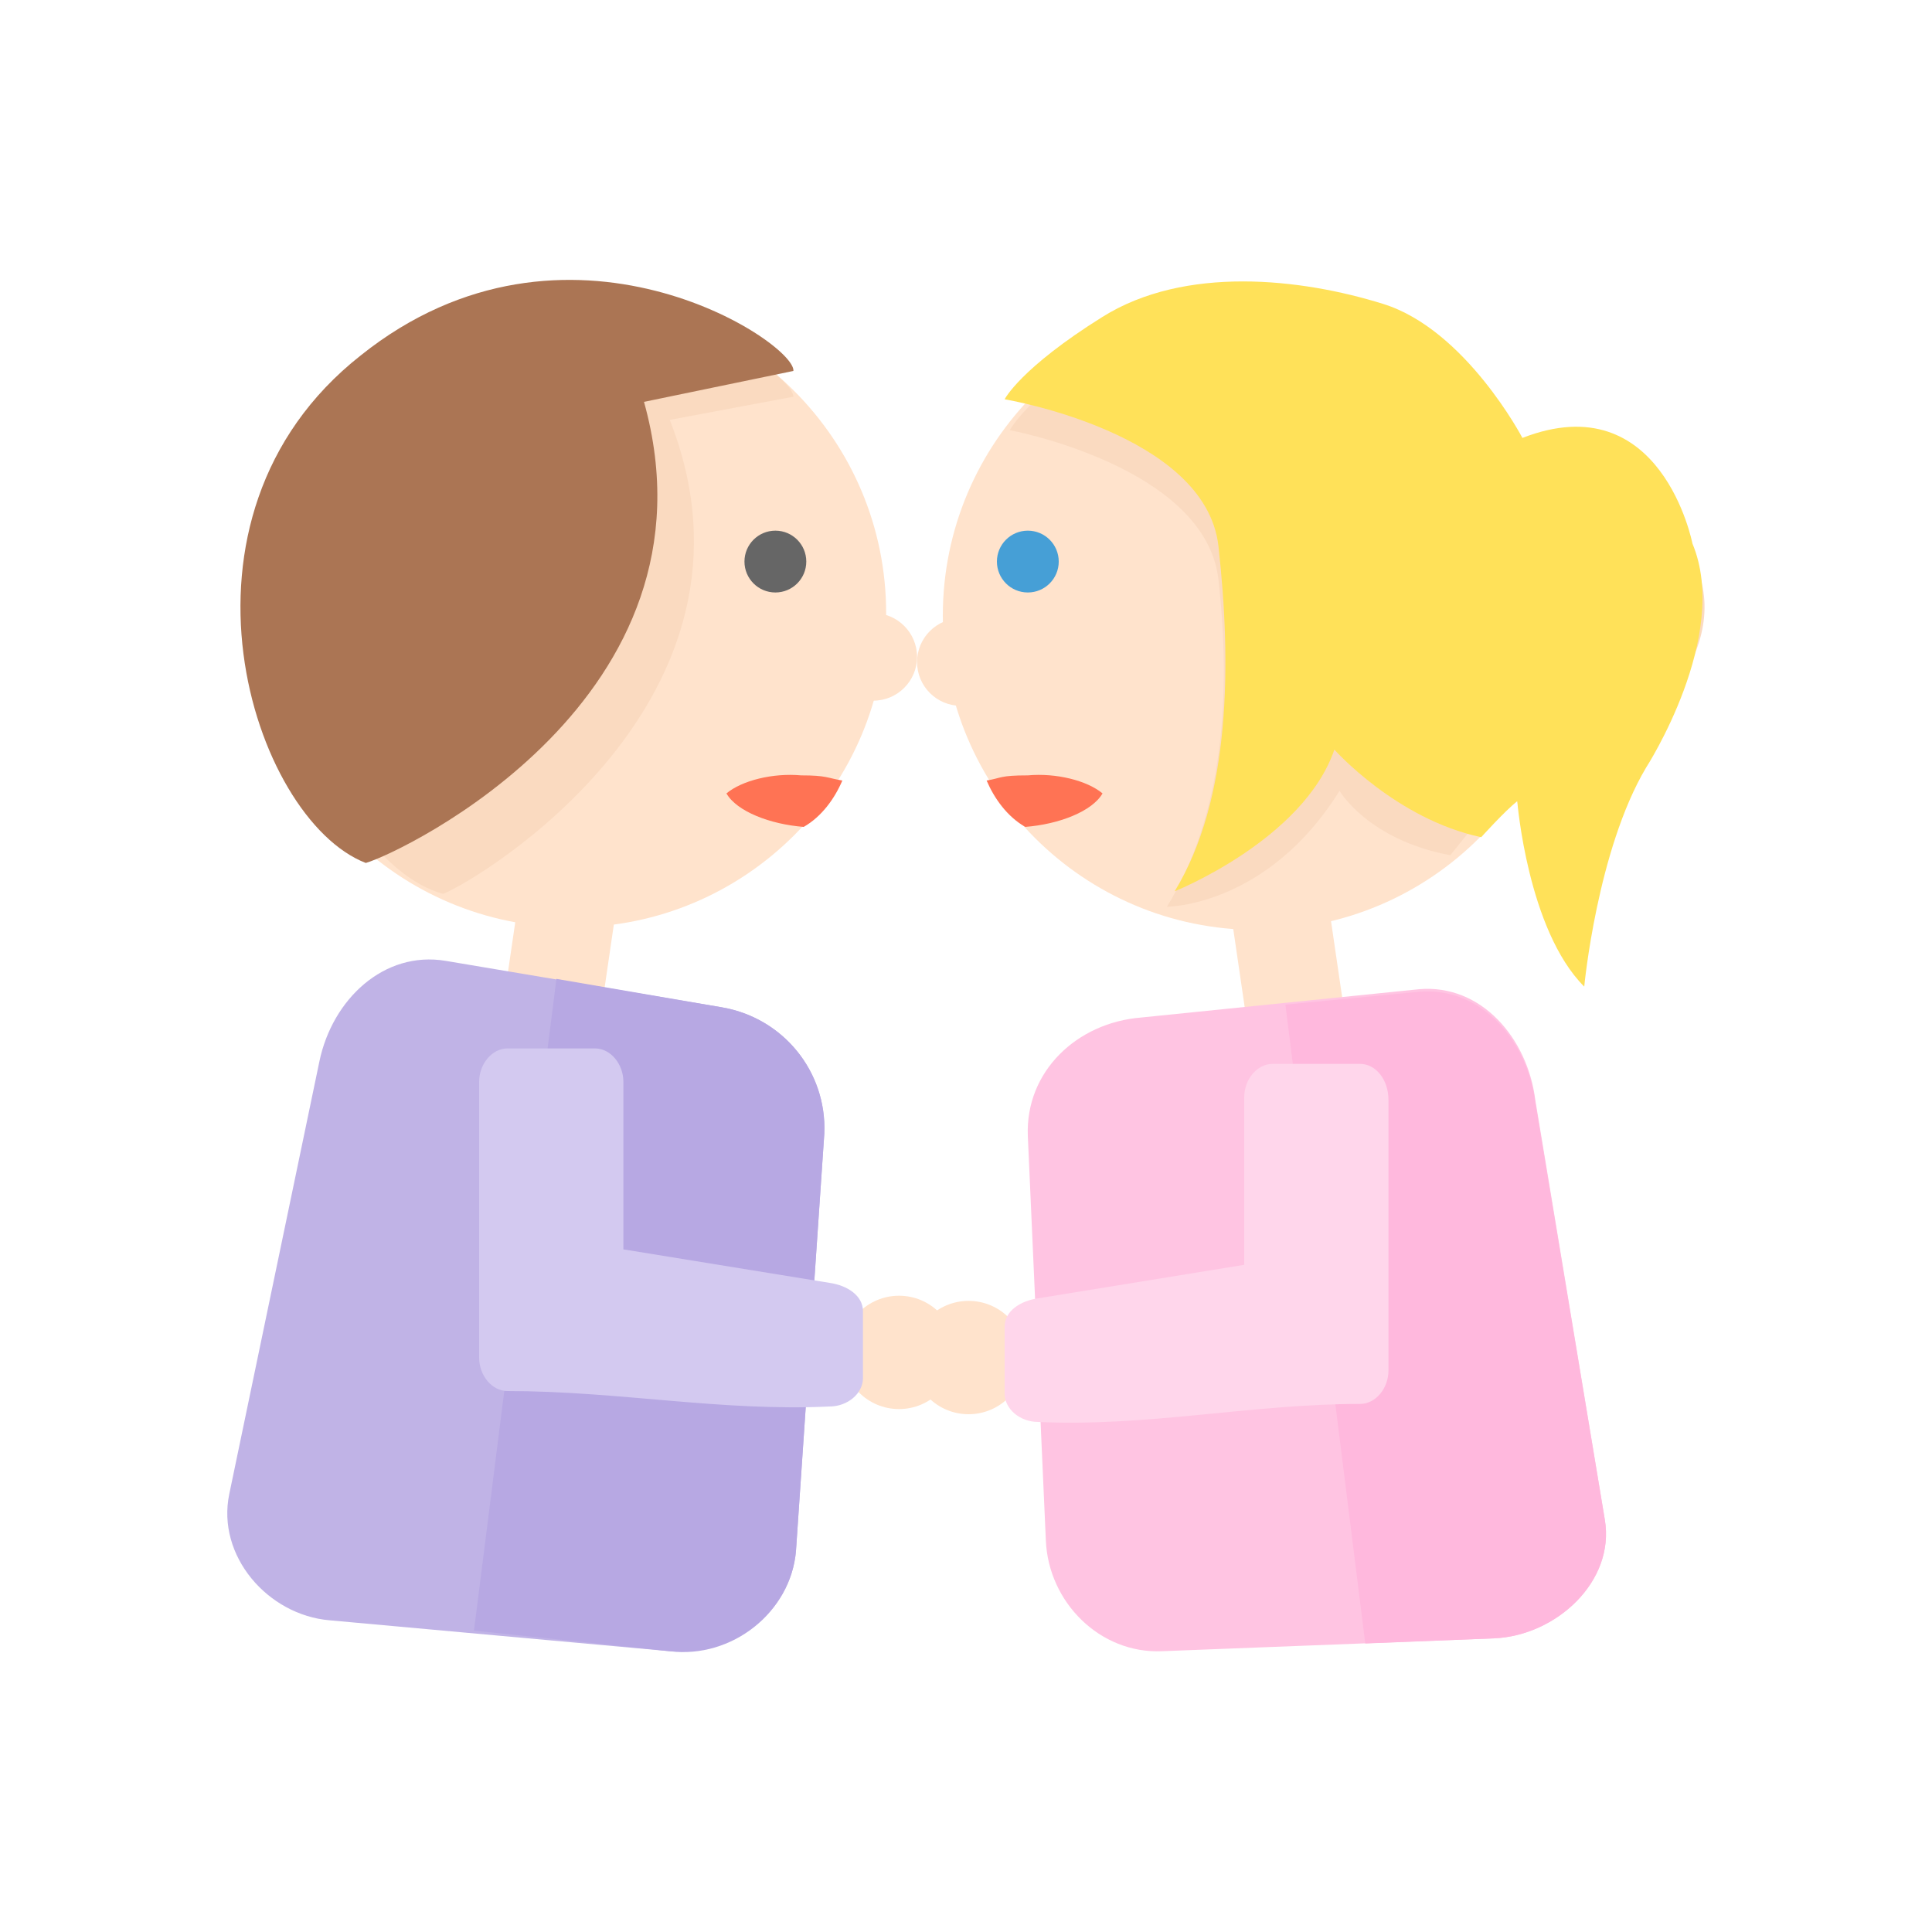
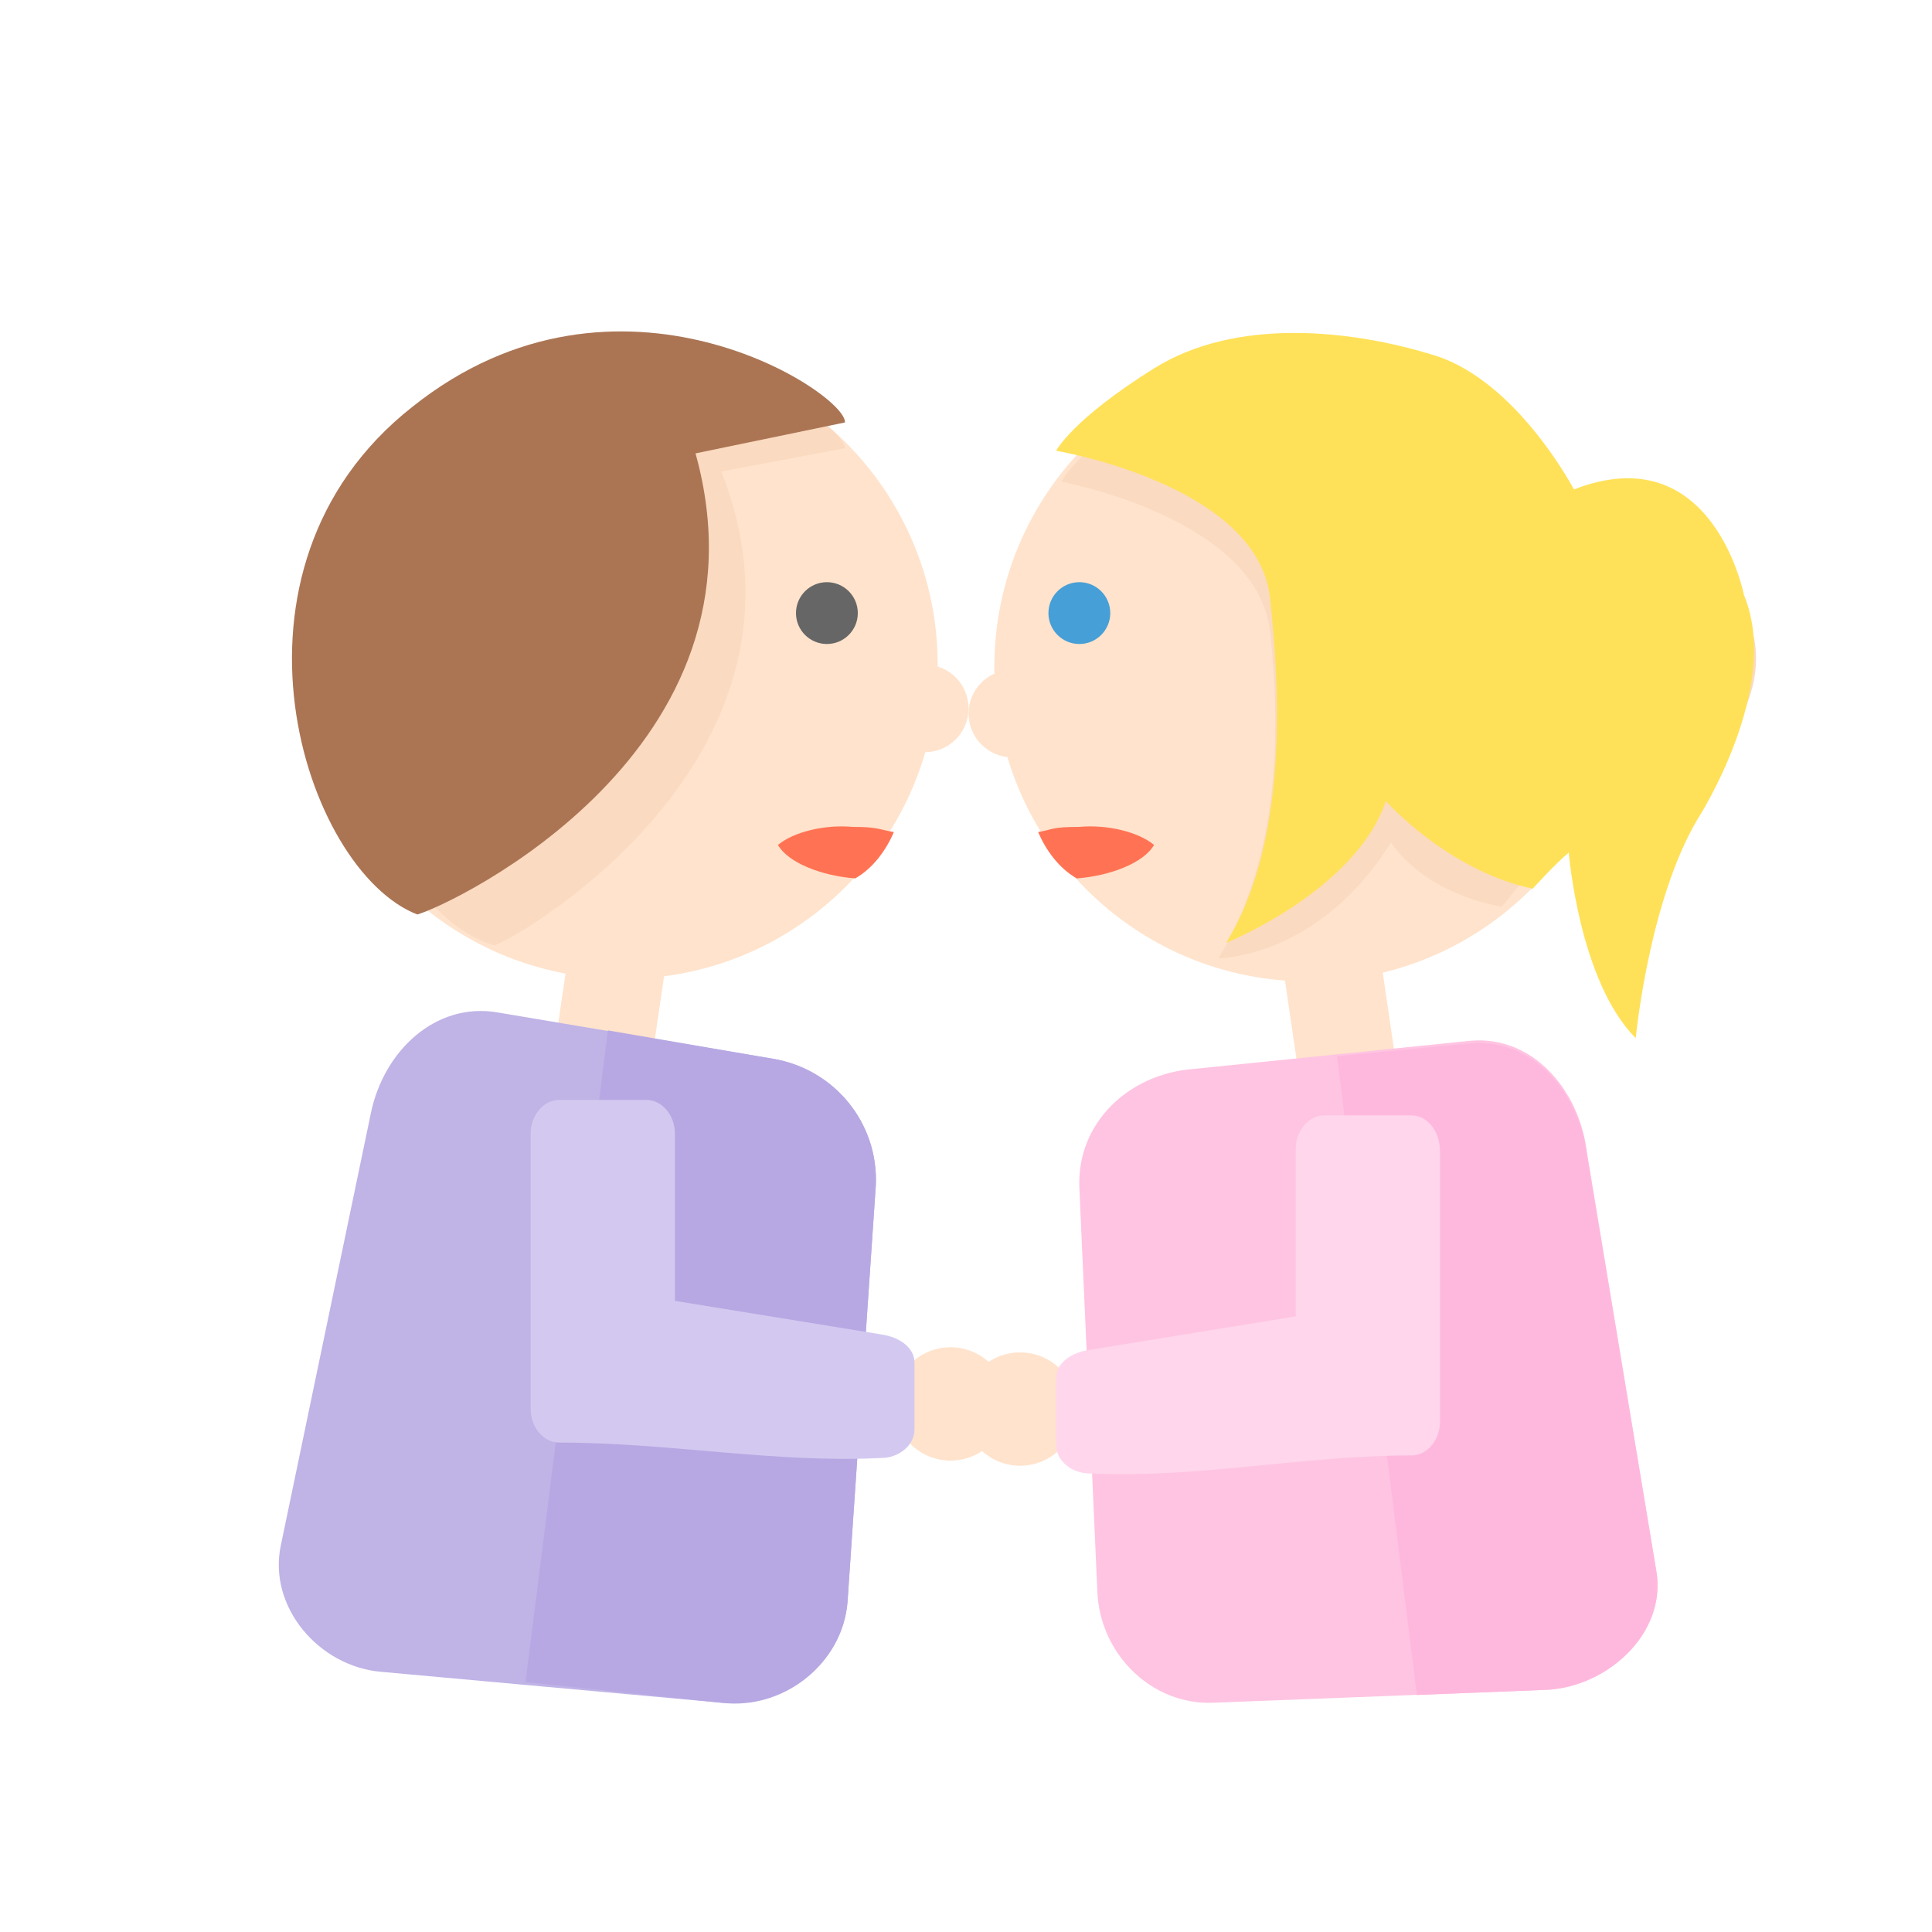
<svg xmlns="http://www.w3.org/2000/svg" version="1.1" id="Слой_1" x="0px" y="0px" width="75px" height="75px" viewBox="0 0 75 75" enable-background="new 0 0 75 75" xml:space="preserve">
-   <rect x="19.9" y="34" transform="matrix(-0.9894 -0.1449 0.1449 -0.9894 37.9409 76.8586)" fill-rule="evenodd" clip-rule="evenodd" fill="#FFE3CC" width="3.8" height="6.2" />
-   <circle fill-rule="evenodd" clip-rule="evenodd" fill="#FFE3CC" cx="22.2" cy="23.8" r="12.2" />
-   <path fill-rule="evenodd" clip-rule="evenodd" fill="#C0B3E6" d="M28,39.1l-10.7-1.8c-2.4-0.4-4.4,1.5-4.9,3.9L8.9,58  c-0.5,2.4,1.5,4.7,3.9,4.9L26,64.1c2.4,0.2,4.7-1.5,4.9-3.9L32,44C32.1,41.6,30.4,39.5,28,39.1z" />
-   <path fill-rule="evenodd" clip-rule="evenodd" fill="#FADAC0" d="M17.2,34.7c1.3-0.5,13.1-7.5,8.8-18.4l4.8-0.9  c0-1.1-8.7-6.9-15.8,0.1C7.9,22.5,12.8,33.5,17.2,34.7z" />
-   <path fill-rule="evenodd" clip-rule="evenodd" fill="#AB7554" d="M14.2,33.5c1.4-0.4,14-6.4,10.8-17.9l5.8-1.2  c0.1-1.1-8.8-7-16.8-0.6C6,20.1,9.8,31.8,14.2,33.5z" />
-   <circle fill-rule="evenodd" clip-rule="evenodd" fill="#666666" cx="30.1" cy="21.8" r="1.2" />
-   <circle fill-rule="evenodd" clip-rule="evenodd" fill="#FFE3CC" cx="48.8" cy="23.9" r="12.2" />
-   <rect x="48.1" y="34.4" transform="matrix(0.9894 -0.1449 0.1449 0.9894 -4.8979 7.647)" fill-rule="evenodd" clip-rule="evenodd" fill="#FFE3CC" width="3.8" height="6.2" />
-   <path fill-rule="evenodd" clip-rule="evenodd" fill="#FADAC0" d="M39.2,16.7c0,0,7.6,1.4,8.1,5.8c0.5,4.5,0.2,9.1-2,12.7  c0,0,3.9,0,6.7-4.5c0,0,1.1,1.9,4.3,2.5c0,0,2.1-2.6,2.5-3.1c0,0,0.3,5.1,2.6,7.3c0,0-0.5-5.2,1.4-8.3c0,0,4.5-3.3,3.1-7  c0,0-1.2-6.2-6.6-4.1c0,0-2.2-4.2-5.4-5.2c-3.2-1-7.7-1.5-10.9,0.5C39.8,15.5,39.2,16.7,39.2,16.7z" />
-   <path fill-rule="evenodd" clip-rule="evenodd" fill="#FFE159" d="M39,15.5c0,0,7.8,1.3,8.3,5.7c0.5,4.5,0.5,9.8-1.7,13.4  c0,0,5-2,6.2-5.5c0,0,2.4,2.7,5.7,3.4c0,0,0.9-1,1.4-1.4c0,0,0.4,5,2.6,7.2c0,0,0.5-5.3,2.4-8.5c0,0,3.3-5.1,1.8-8.7  c0,0-1.2-6.2-6.6-4.1c0,0-2.2-4.2-5.4-5.2c-3.2-1-7.7-1.5-10.9,0.5C39.6,14.3,39,15.5,39,15.5z" />
-   <circle fill-rule="evenodd" clip-rule="evenodd" fill="#469FD6" cx="39.9" cy="21.8" r="1.2" />
-   <path fill-rule="evenodd" clip-rule="evenodd" fill="#FFC4E2" d="M44.3,39.5l10.8-1.1c2.4-0.2,4.2,1.9,4.5,4.3L62.3,59  c0.4,2.4-1.9,4.5-4.3,4.6l-12.9,0.5c-2.4,0.1-4.4-1.9-4.5-4.3l-0.7-15.7C39.8,41.6,41.8,39.7,44.3,39.5z" />
-   <circle fill-rule="evenodd" clip-rule="evenodd" fill="#FFE3CC" cx="33.9" cy="25.5" r="1.7" />
-   <circle fill-rule="evenodd" clip-rule="evenodd" fill="#FFE3CC" cx="37.3" cy="25.7" r="1.7" />
-   <path fill-rule="evenodd" clip-rule="evenodd" fill="#FF7354" d="M31.1,30.1c-1.1-0.1-2.3,0.2-2.9,0.7c0.4,0.7,1.7,1.2,3,1.3  c0.7-0.4,1.2-1.1,1.5-1.8C32.1,30.2,32.1,30.1,31.1,30.1z" />
-   <path fill-rule="evenodd" clip-rule="evenodd" fill="#FF7354" d="M39.9,30.1c1.1-0.1,2.3,0.2,2.9,0.7c-0.4,0.7-1.7,1.2-3,1.3  c-0.7-0.4-1.2-1.1-1.5-1.8C38.9,30.2,38.8,30.1,39.9,30.1z" />
-   <path fill-rule="evenodd" clip-rule="evenodd" fill="#B7A8E3" d="M28,39.1L21.6,38l-3.2,25.3l7.6,0.8c2.4,0.3,4.7-1.5,4.9-3.9L32,44  C32.1,41.6,30.4,39.5,28,39.1z" />
-   <path fill-rule="evenodd" clip-rule="evenodd" fill="#FFB8DD" d="M49.9,39l5.2-0.5c2.4-0.2,4.2,1.9,4.5,4.3L62.3,59  c0.4,2.4-1.9,4.5-4.3,4.6L53,63.8L49.9,39z" />
-   <circle fill-rule="evenodd" clip-rule="evenodd" fill="#FFE3CC" cx="34.9" cy="52.5" r="2.2" />
-   <path fill-rule="evenodd" clip-rule="evenodd" fill="#D3C9F0" d="M19.7,40.7h3.4c0.6,0,1.1,0.6,1.1,1.3v6.5l8,1.3  c0.7,0.1,1.3,0.5,1.3,1.1l0,2.6c0,0.6-0.6,1.1-1.3,1.1C28,54.8,24,54,19.7,54c-0.6,0-1.1-0.6-1.1-1.3V42  C18.6,41.3,19.1,40.7,19.7,40.7z" />
-   <circle fill-rule="evenodd" clip-rule="evenodd" fill="#FFE3CC" cx="37.6" cy="52.7" r="2.2" />
-   <path fill-rule="evenodd" clip-rule="evenodd" fill="#FFD6EB" d="M52.8,41.3h-3.4c-0.6,0-1.1,0.6-1.1,1.3v6.5l-8,1.3  c-0.7,0.1-1.3,0.5-1.3,1.1l0,2.6c0,0.6,0.6,1.1,1.3,1.1c4.2,0.2,8.3-0.7,12.5-0.7c0.6,0,1.1-0.6,1.1-1.3V42.7  C53.9,41.9,53.4,41.3,52.8,41.3z" />
+   <rect x="21.8" y="35.9" transform="matrix(0.9894 0.1449 -0.1449 0.9894 5.901 -3.0297)" fill="#FFE3CC" width="3.8" height="6.2" />
+   <circle fill="#FFE3CC" cx="24.2" cy="25.8" r="12.2" />
+   <path fill="#C0B3E6" d="M30,41.1l-10.7-1.8c-2.4-0.4-4.4,1.5-4.9,3.9L10.9,60c-0.5,2.4,1.5,4.7,3.9,4.9L28,66.1  c2.4,0.2,4.7-1.5,4.9-3.9L34,46C34.1,43.6,32.4,41.5,30,41.1z" />
+   <path fill="#FADAC0" d="M19.2,36.7c1.3-0.5,13.1-7.5,8.8-18.4l4.8-0.9c0-1.1-8.7-6.9-15.8,0.1S14.8,35.5,19.2,36.7z" />
+   <path fill="#AB7554" d="M16.2,35.5c1.4-0.4,14-6.4,10.8-17.9l5.8-1.2c0.1-1.1-8.8-7-16.8-0.6C8,22.1,11.8,33.8,16.2,35.5z" />
+   <circle fill="#666666" cx="32.1" cy="23.8" r="1.2" />
+   <circle fill="#FFE3CC" cx="50.8" cy="25.9" r="12.2" />
+   <rect x="50.1" y="36.4" transform="matrix(-0.9894 0.1449 -0.1449 -0.9894 109.1873 71.0561)" fill="#FFE3CC" width="3.8" height="6.2" />
+   <path fill="#FADAC0" d="M41.2,18.7c0,0,7.6,1.4,8.1,5.8c0.5,4.5,0.2,9.1-2,12.7c0,0,3.9,0,6.7-4.5c0,0,1.1,1.9,4.3,2.5  c0,0,2.1-2.6,2.5-3.1c0,0,0.3,5.1,2.6,7.3c0,0-0.5-5.2,1.4-8.3c0,0,4.5-3.3,3.1-7c0,0-1.2-6.2-6.6-4.1c0,0-2.2-4.2-5.4-5.2  s-7.7-1.5-10.9,0.5C41.8,17.5,41.2,18.7,41.2,18.7z" />
+   <path fill="#FFE159" d="M41,17.5c0,0,7.8,1.3,8.3,5.7c0.5,4.5,0.5,9.8-1.7,13.4c0,0,5-2,6.2-5.5c0,0,2.4,2.7,5.7,3.4  c0,0,0.9-1,1.4-1.4c0,0,0.4,5,2.6,7.2c0,0,0.5-5.3,2.4-8.5c0,0,3.3-5.1,1.8-8.7c0,0-1.2-6.2-6.6-4.1c0,0-2.2-4.2-5.4-5.2  s-7.7-1.5-10.9,0.5C41.6,16.3,41,17.5,41,17.5z" />
+   <circle fill="#469FD6" cx="41.9" cy="23.8" r="1.2" />
+   <path fill="#FFC4E2" d="M46.3,41.5l10.8-1.1c2.4-0.2,4.2,1.9,4.5,4.3L64.3,61c0.4,2.4-1.9,4.5-4.3,4.6l-12.9,0.5  c-2.4,0.1-4.4-1.9-4.5-4.3l-0.7-15.7C41.8,43.6,43.8,41.7,46.3,41.5z" />
+   <circle fill="#FFE3CC" cx="35.9" cy="27.5" r="1.7" />
+   <circle fill="#FFE3CC" cx="39.3" cy="27.7" r="1.7" />
+   <path fill="#FF7354" d="M33.1,32.1c-1.1-0.1-2.3,0.2-2.9,0.7c0.4,0.7,1.7,1.2,3,1.3c0.7-0.4,1.2-1.1,1.5-1.8  C34.1,32.2,34.1,32.1,33.1,32.1z" />
+   <path fill="#FF7354" d="M41.9,32.1c1.1-0.1,2.3,0.2,2.9,0.7c-0.4,0.7-1.7,1.2-3,1.3c-0.7-0.4-1.2-1.1-1.5-1.8  C40.9,32.2,40.8,32.1,41.9,32.1z" />
+   <path fill="#B7A8E3" d="M30,41.1L23.6,40l-3.2,25.3l7.6,0.8c2.4,0.3,4.7-1.5,4.9-3.9L34,46C34.1,43.6,32.4,41.5,30,41.1z" />
+   <path fill="#FFB8DD" d="M51.9,41l5.2-0.5c2.4-0.2,4.2,1.9,4.5,4.3L64.3,61c0.4,2.4-1.9,4.5-4.3,4.6l-5,0.2L51.9,41z" />
+   <circle fill="#FFE3CC" cx="36.9" cy="54.5" r="2.2" />
+   <path fill="#D3C9F0" d="M21.7,42.7h3.4c0.6,0,1.1,0.6,1.1,1.3v6.5l8,1.3c0.7,0.1,1.3,0.5,1.3,1.1v2.6c0,0.6-0.6,1.1-1.3,1.1  C30,56.8,26,56,21.7,56c-0.6,0-1.1-0.6-1.1-1.3V44C20.6,43.3,21.1,42.7,21.7,42.7z" />
+   <circle fill="#FFE3CC" cx="39.6" cy="54.7" r="2.2" />
+   <path fill="#FFD6EB" d="M54.8,43.3h-3.4c-0.6,0-1.1,0.6-1.1,1.3v6.5l-8,1.3c-0.7,0.1-1.3,0.5-1.3,1.1v2.6c0,0.6,0.6,1.1,1.3,1.1  c4.2,0.2,8.3-0.7,12.5-0.7c0.6,0,1.1-0.6,1.1-1.3V44.7C55.9,43.9,55.4,43.3,54.8,43.3z" />
</svg>
